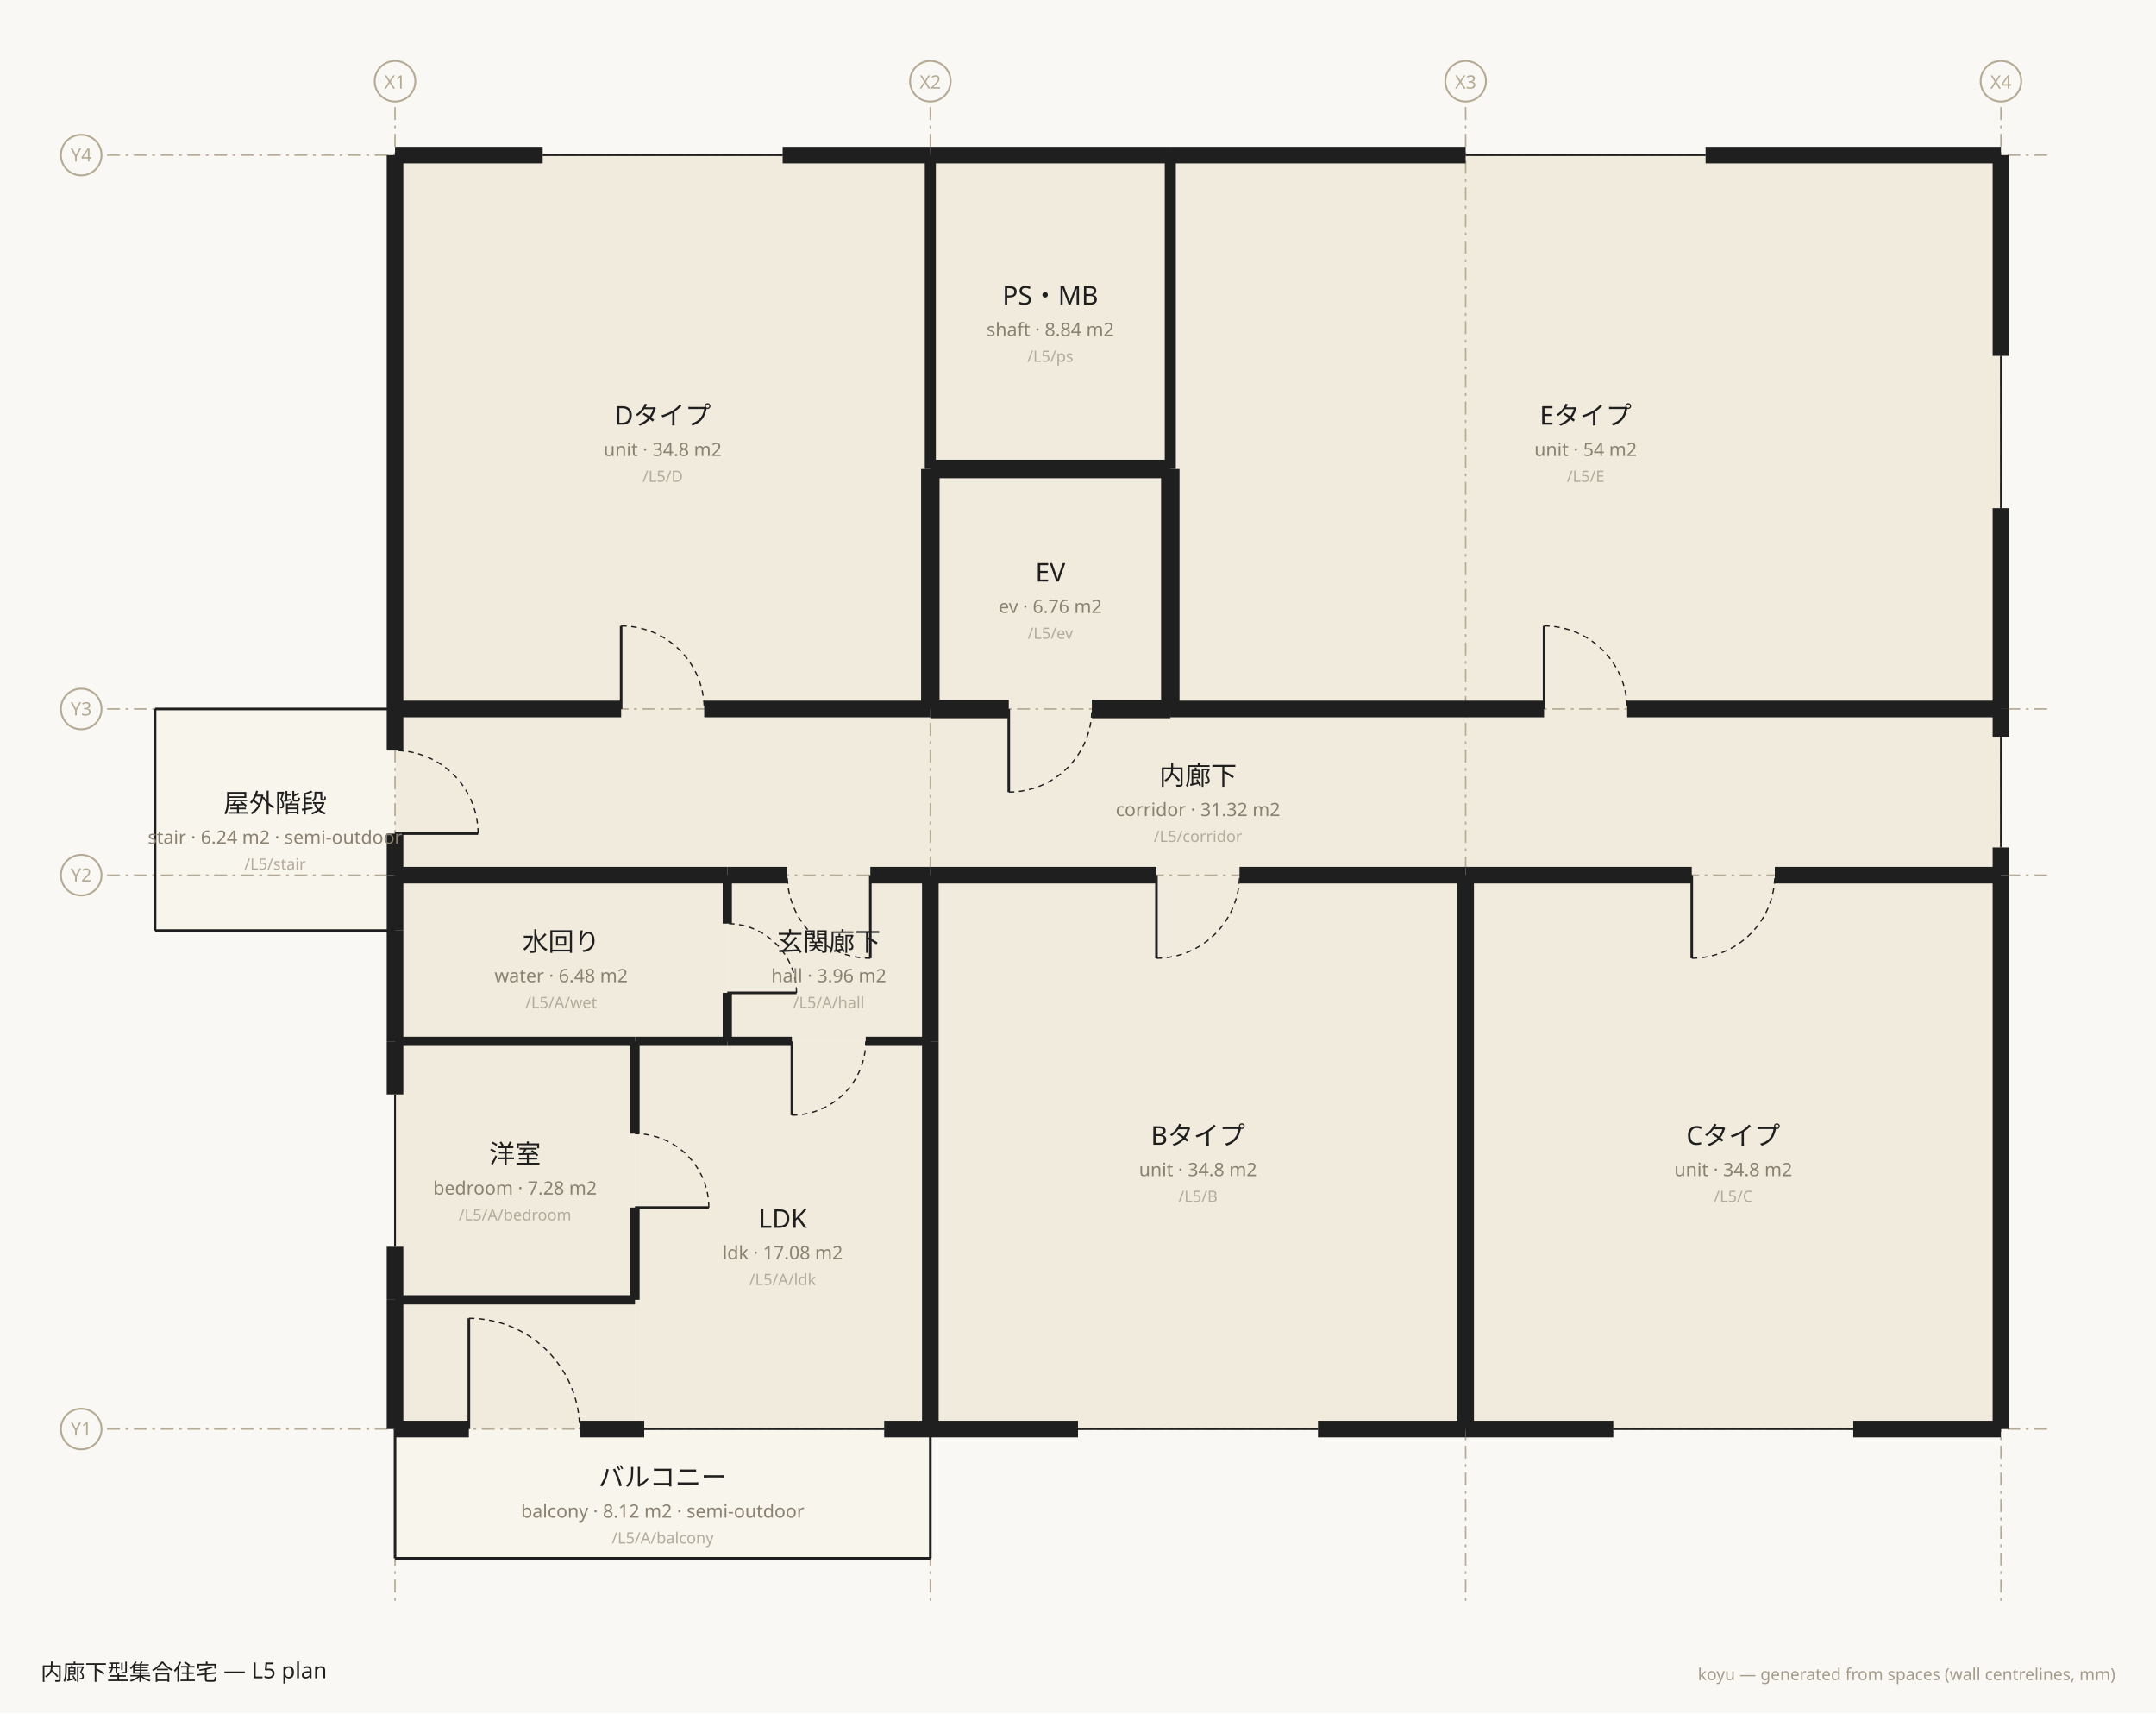
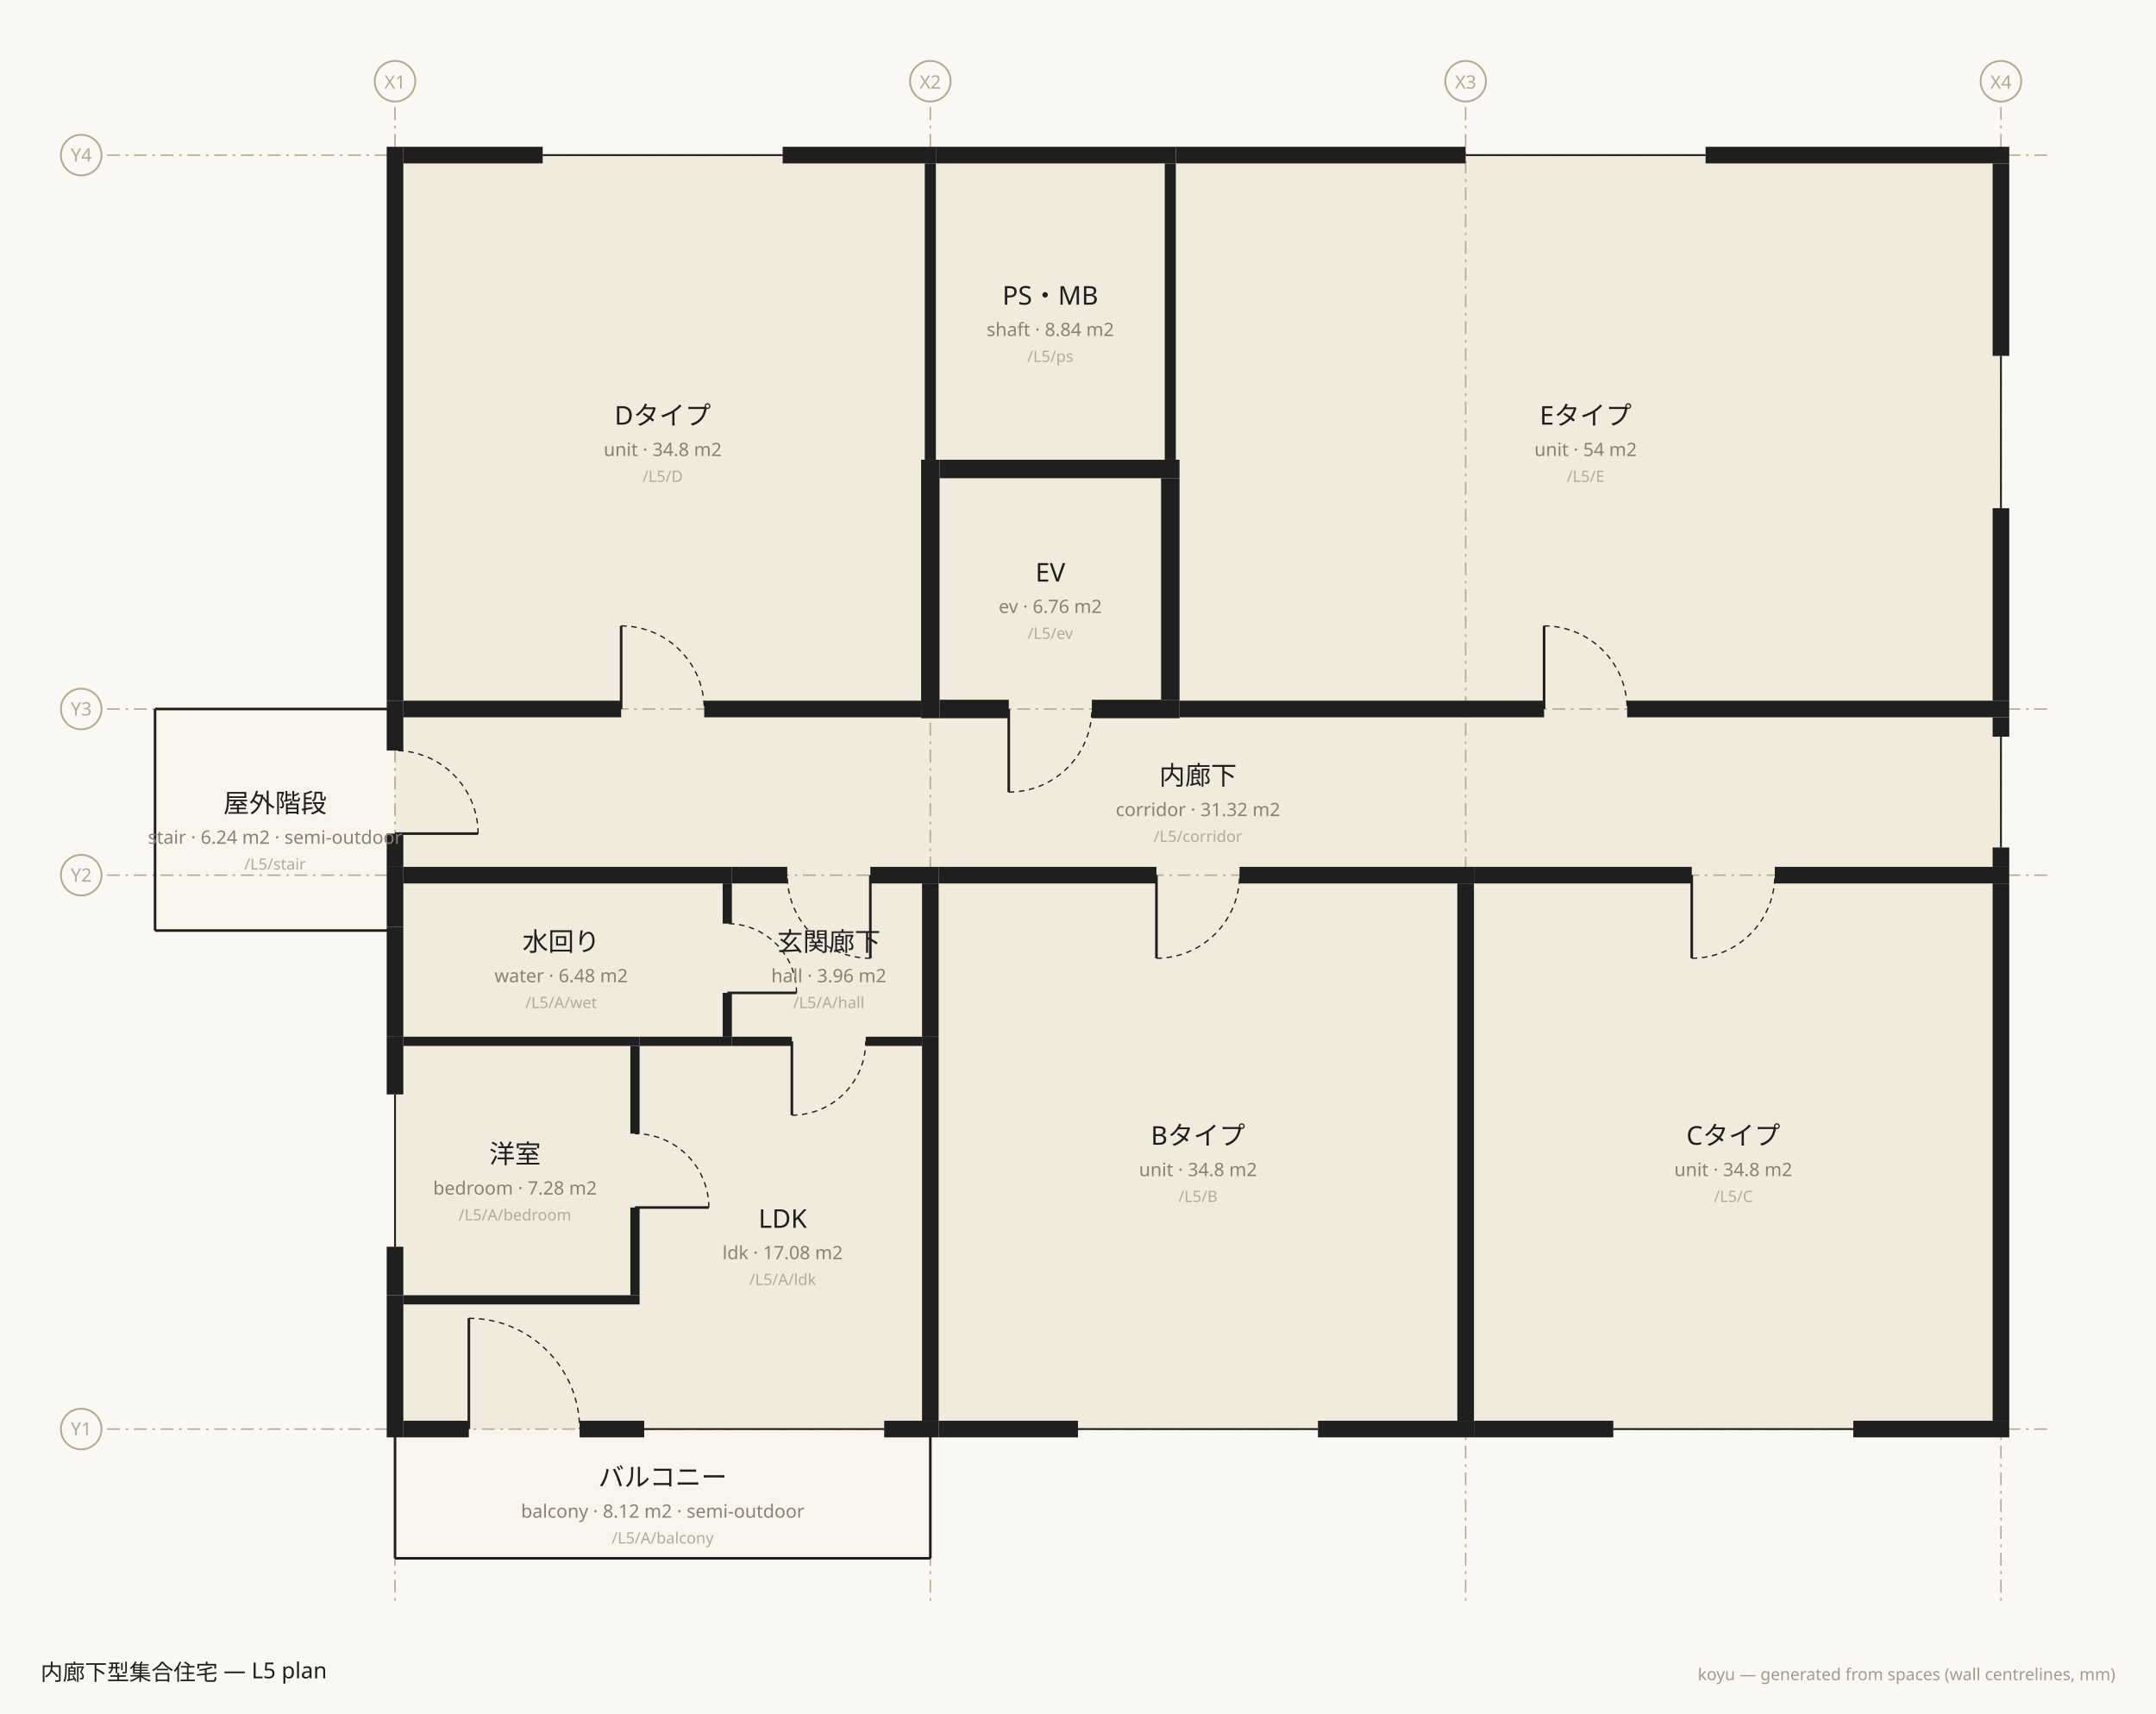
<svg xmlns="http://www.w3.org/2000/svg" width="1168" height="928" viewBox="0 0 1168 928" font-family="'Hiragino Sans','Noto Sans JP',sans-serif">
  <rect width="1168" height="928" fill="#faf8f4" />
+   <path d="M 214 844 L 504 844 L 504 774 L 214 774 Z" fill="#f8f5ec" />
+   <path d="M 214 704 L 344 704 L 344 564 L 214 564 Z" fill="#f1ebdd" />
+   <path d="M 394 564 L 504 564 L 504 474 L 394 474 Z" fill="#f1ebdd" />
+   <path d="M 214 774 L 344 774 L 344 704 L 214 704 Z" fill="#f1ebdd" />
  <path d="M 344 774 L 504 774 L 504 564 L 344 564 Z" fill="#f1ebdd" />
-   <path d="M 214 774 L 344 774 L 344 704 L 214 704 Z" fill="#f1ebdd" />
-   <path d="M 214 704 L 344 704 L 344 564 L 214 564 Z" fill="#f1ebdd" />
  <path d="M 214 564 L 394 564 L 394 474 L 214 474 Z" fill="#f1ebdd" />
-   <path d="M 394 564 L 504 564 L 504 474 L 394 474 Z" fill="#f1ebdd" />
-   <path d="M 214 844 L 504 844 L 504 774 L 214 774 Z" fill="#f8f5ec" />
  <path d="M 504 774 L 794 774 L 794 474 L 504 474 Z" fill="#f1ebdd" />
  <path d="M 794 774 L 1084 774 L 1084 474 L 794 474 Z" fill="#f1ebdd" />
-   <path d="M 214 474 L 1084 474 L 1084 384 L 214 384 Z" fill="#f1ebdd" />
  <path d="M 214 384 L 504 384 L 504 84 L 214 84 Z" fill="#f1ebdd" />
  <path d="M 634 384 L 1084 384 L 1084 84 L 634 84 Z" fill="#f1ebdd" />
+   <path d="M 214 474 L 1084 474 L 1084 384 L 214 384 Z" fill="#f1ebdd" />
  <path d="M 504 384 L 634 384 L 634 254 L 504 254 Z" fill="#f1ebdd" />
  <path d="M 504 254 L 634 254 L 634 84 L 504 84 Z" fill="#f1ebdd" />
  <path d="M 84 504 L 214 504 L 214 384 L 84 384 Z" fill="#f8f5ec" />
  <line x1="214" y1="58" x2="214" y2="870" stroke="#b5aa94" stroke-width="0.8" stroke-dasharray="7 3 1.5 3" />
  <circle cx="214" cy="44" r="11" fill="none" stroke="#b5aa94" stroke-width="1" />
  <text x="214" y="48" text-anchor="middle" font-size="10" fill="#b5aa94">X1</text>
  <line x1="504" y1="58" x2="504" y2="870" stroke="#b5aa94" stroke-width="0.8" stroke-dasharray="7 3 1.5 3" />
  <circle cx="504" cy="44" r="11" fill="none" stroke="#b5aa94" stroke-width="1" />
  <text x="504" y="48" text-anchor="middle" font-size="10" fill="#b5aa94">X2</text>
  <line x1="794" y1="58" x2="794" y2="870" stroke="#b5aa94" stroke-width="0.8" stroke-dasharray="7 3 1.5 3" />
  <circle cx="794" cy="44" r="11" fill="none" stroke="#b5aa94" stroke-width="1" />
  <text x="794" y="48" text-anchor="middle" font-size="10" fill="#b5aa94">X3</text>
  <line x1="1084" y1="58" x2="1084" y2="870" stroke="#b5aa94" stroke-width="0.8" stroke-dasharray="7 3 1.5 3" />
  <circle cx="1084" cy="44" r="11" fill="none" stroke="#b5aa94" stroke-width="1" />
  <text x="1084" y="48" text-anchor="middle" font-size="10" fill="#b5aa94">X4</text>
  <line x1="58" y1="774" x2="1110" y2="774" stroke="#b5aa94" stroke-width="0.8" stroke-dasharray="7 3 1.5 3" />
  <circle cx="44" cy="774" r="11" fill="none" stroke="#b5aa94" stroke-width="1" />
  <text x="44" y="777.5" text-anchor="middle" font-size="10" fill="#b5aa94">Y1</text>
  <line x1="58" y1="474" x2="1110" y2="474" stroke="#b5aa94" stroke-width="0.8" stroke-dasharray="7 3 1.5 3" />
  <circle cx="44" cy="474" r="11" fill="none" stroke="#b5aa94" stroke-width="1" />
  <text x="44" y="477.5" text-anchor="middle" font-size="10" fill="#b5aa94">Y2</text>
  <line x1="58" y1="384" x2="1110" y2="384" stroke="#b5aa94" stroke-width="0.8" stroke-dasharray="7 3 1.5 3" />
  <circle cx="44" cy="384" r="11" fill="none" stroke="#b5aa94" stroke-width="1" />
  <text x="44" y="387.5" text-anchor="middle" font-size="10" fill="#b5aa94">Y3</text>
  <line x1="58" y1="84" x2="1110" y2="84" stroke="#b5aa94" stroke-width="0.8" stroke-dasharray="7 3 1.5 3" />
  <circle cx="44" cy="84" r="11" fill="none" stroke="#b5aa94" stroke-width="1" />
  <text x="44" y="87.5" text-anchor="middle" font-size="10" fill="#b5aa94">Y4</text>
-   <path d="M 214 769.5 L 254 769.5 L 254 778.5 L 214 778.5 Z" fill="#1f1f1f" />
+   <path d="M 218.5 769.5 L 254 769.5 L 254 778.5 L 218.5 778.5 Z" fill="#1f1f1f" />
  <path d="M 314 769.5 L 349 769.5 L 349 778.5 L 314 778.5 Z" fill="#1f1f1f" />
-   <path d="M 479 769.5 L 504 769.5 L 504 778.5 L 479 778.5 Z" fill="#1f1f1f" />
+   <path d="M 479 769.5 L 508.5 769.5 L 508.5 778.5 L 479 778.5 Z" fill="#1f1f1f" />
  <line x1="214" y1="844" x2="504" y2="844" stroke="#1f1f1f" stroke-width="1.4" />
  <line x1="504" y1="844" x2="504" y2="774" stroke="#1f1f1f" stroke-width="1.4" />
  <line x1="214" y1="844" x2="214" y2="774" stroke="#1f1f1f" stroke-width="1.4" />
-   <path d="M 341.5 704 L 341.5 654 L 346.5 654 L 346.5 704 Z" fill="#1f1f1f" />
-   <path d="M 341.5 614 L 341.5 564 L 346.5 564 L 346.5 614 Z" fill="#1f1f1f" />
-   <path d="M 214 701.5 L 344 701.5 L 344 706.5 L 214 706.5 Z" fill="#1f1f1f" />
-   <path d="M 214 561.5 L 344 561.5 L 344 566.5 L 214 566.5 Z" fill="#1f1f1f" />
-   <path d="M 209.5 704 L 209.5 675.25 L 218.5 675.25 L 218.5 704 Z" fill="#1f1f1f" />
-   <path d="M 209.5 592.75 L 209.5 564 L 218.5 564 L 218.5 592.75 Z" fill="#1f1f1f" />
-   <path d="M 394 561.5 L 429 561.5 L 429 566.5 L 394 566.5 Z" fill="#1f1f1f" />
-   <path d="M 469 561.5 L 504 561.5 L 504 566.5 L 469 566.5 Z" fill="#1f1f1f" />
-   <path d="M 391.5 564 L 391.5 537.75 L 396.5 537.75 L 396.5 564 Z" fill="#1f1f1f" />
-   <path d="M 391.5 500.25 L 391.5 474 L 396.5 474 L 396.5 500.25 Z" fill="#1f1f1f" />
-   <path d="M 499.5 564 L 499.5 474 L 508.5 474 L 508.5 564 Z" fill="#1f1f1f" />
-   <path d="M 394 469.5 L 426.5 469.5 L 426.5 478.5 L 394 478.5 Z" fill="#1f1f1f" />
-   <path d="M 471.5 469.5 L 504 469.5 L 504 478.5 L 471.5 478.5 Z" fill="#1f1f1f" />
-   <path d="M 344 561.5 L 394 561.5 L 394 566.5 L 344 566.5 Z" fill="#1f1f1f" />
-   <path d="M 499.5 774 L 499.5 564 L 508.5 564 L 508.5 774 Z" fill="#1f1f1f" />
-   <path d="M 209.5 774 L 209.5 704 L 218.5 704 L 218.5 774 Z" fill="#1f1f1f" />
-   <path d="M 214 469.5 L 394 469.5 L 394 478.5 L 214 478.5 Z" fill="#1f1f1f" />
-   <path d="M 209.5 504 L 209.5 474 L 218.5 474 L 218.5 504 Z" fill="#1f1f1f" />
-   <path d="M 209.5 564 L 209.5 504 L 218.5 504 L 218.5 564 Z" fill="#1f1f1f" />
-   <path d="M 789.5 774 L 789.5 474 L 798.5 474 L 798.5 774 Z" fill="#1f1f1f" />
-   <path d="M 504 469.5 L 626.5 469.5 L 626.5 478.5 L 504 478.5 Z" fill="#1f1f1f" />
-   <path d="M 671.5 469.5 L 794 469.5 L 794 478.5 L 671.5 478.5 Z" fill="#1f1f1f" />
-   <path d="M 504 769.5 L 584 769.5 L 584 778.5 L 504 778.5 Z" fill="#1f1f1f" />
-   <path d="M 714 769.5 L 794 769.5 L 794 778.5 L 714 778.5 Z" fill="#1f1f1f" />
-   <path d="M 794 469.5 L 916.5 469.5 L 916.5 478.5 L 794 478.5 Z" fill="#1f1f1f" />
-   <path d="M 961.5 469.5 L 1084 469.5 L 1084 478.5 L 961.5 478.5 Z" fill="#1f1f1f" />
-   <path d="M 794 769.5 L 874 769.5 L 874 778.5 L 794 778.5 Z" fill="#1f1f1f" />
-   <path d="M 1004 769.5 L 1084 769.5 L 1084 778.5 L 1004 778.5 Z" fill="#1f1f1f" />
-   <path d="M 1079.5 774 L 1079.5 474 L 1088.5 474 L 1088.5 774 Z" fill="#1f1f1f" />
-   <path d="M 214 379.5 L 336.5 379.5 L 336.5 388.5 L 214 388.5 Z" fill="#1f1f1f" />
-   <path d="M 381.5 379.5 L 504 379.5 L 504 388.5 L 381.5 388.5 Z" fill="#1f1f1f" />
-   <path d="M 499 384 L 499 254 L 509 254 L 509 384 Z" fill="#1f1f1f" />
-   <path d="M 501 254 L 501 84 L 507 84 L 507 254 Z" fill="#1f1f1f" />
-   <path d="M 214 79.5 L 294 79.5 L 294 88.5 L 214 88.5 Z" fill="#1f1f1f" />
-   <path d="M 424 79.5 L 504 79.5 L 504 88.5 L 424 88.5 Z" fill="#1f1f1f" />
-   <path d="M 209.5 384 L 209.5 84 L 218.5 84 L 218.5 384 Z" fill="#1f1f1f" />
-   <path d="M 634 379.5 L 836.5 379.5 L 836.5 388.5 L 634 388.5 Z" fill="#1f1f1f" />
-   <path d="M 881.5 379.5 L 1084 379.5 L 1084 388.5 L 881.5 388.5 Z" fill="#1f1f1f" />
-   <path d="M 629 384 L 629 254 L 639 254 L 639 384 Z" fill="#1f1f1f" />
-   <path d="M 631 254 L 631 84 L 637 84 L 637 254 Z" fill="#1f1f1f" />
-   <path d="M 1079.5 384 L 1079.5 275.25 L 1088.5 275.25 L 1088.5 384 Z" fill="#1f1f1f" />
-   <path d="M 1079.5 192.75 L 1079.5 84 L 1088.5 84 L 1088.5 192.75 Z" fill="#1f1f1f" />
-   <path d="M 634 79.5 L 794 79.5 L 794 88.5 L 634 88.5 Z" fill="#1f1f1f" />
-   <path d="M 924 79.5 L 1084 79.5 L 1084 88.5 L 924 88.5 Z" fill="#1f1f1f" />
-   <path d="M 504 379 L 546.5 379 L 546.5 389 L 504 389 Z" fill="#1f1f1f" />
-   <path d="M 591.5 379 L 634 379 L 634 389 L 591.5 389 Z" fill="#1f1f1f" />
-   <path d="M 209.5 474 L 209.5 451.5 L 218.5 451.5 L 218.5 474 Z" fill="#1f1f1f" />
-   <path d="M 209.5 406.5 L 209.5 384 L 218.5 384 L 218.5 406.5 Z" fill="#1f1f1f" />
-   <path d="M 1079.5 474 L 1079.5 459 L 1088.5 459 L 1088.5 474 Z" fill="#1f1f1f" />
-   <path d="M 1079.5 399 L 1079.5 384 L 1088.5 384 L 1088.5 399 Z" fill="#1f1f1f" />
-   <path d="M 504 249 L 634 249 L 634 259 L 504 259 Z" fill="#1f1f1f" />
-   <path d="M 504 79.5 L 634 79.5 L 634 88.5 L 504 88.5 Z" fill="#1f1f1f" />
+   <path d="M 218.5 701.5 L 346.5 701.5 L 346.5 706.5 L 218.5 706.5 Z" fill="#1f1f1f" />
+   <path d="M 341.5 701.5 L 341.5 654 L 346.5 654 L 346.5 701.5 Z" fill="#1f1f1f" />
+   <path d="M 341.5 614 L 341.5 566.5 L 346.5 566.5 L 346.5 614 Z" fill="#1f1f1f" />
+   <path d="M 218.5 561.5 L 346.5 561.5 L 346.5 566.5 L 218.5 566.5 Z" fill="#1f1f1f" />
+   <path d="M 209.5 701.5 L 209.5 675.25 L 218.5 675.25 L 218.5 701.5 Z" fill="#1f1f1f" />
+   <path d="M 209.5 592.75 L 209.5 561.5 L 218.5 561.5 L 218.5 592.75 Z" fill="#1f1f1f" />
+   <path d="M 396.5 561.5 L 429 561.5 L 429 566.5 L 396.5 566.5 Z" fill="#1f1f1f" />
+   <path d="M 469 561.5 L 499.5 561.5 L 499.5 566.5 L 469 566.5 Z" fill="#1f1f1f" />
+   <path d="M 391.5 561.5 L 391.5 537.75 L 396.5 537.75 L 396.5 561.5 Z" fill="#1f1f1f" />
+   <path d="M 391.5 500.25 L 391.5 478.5 L 396.5 478.5 L 396.5 500.25 Z" fill="#1f1f1f" />
+   <path d="M 499.5 561.5 L 499.5 478.5 L 508.5 478.5 L 508.5 561.5 Z" fill="#1f1f1f" />
+   <path d="M 396.5 469.5 L 426.5 469.5 L 426.5 478.5 L 396.5 478.5 Z" fill="#1f1f1f" />
+   <path d="M 471.5 469.5 L 508.5 469.5 L 508.5 478.5 L 471.5 478.5 Z" fill="#1f1f1f" />
+   <path d="M 346.5 561.5 L 396.5 561.5 L 396.5 566.5 L 346.5 566.5 Z" fill="#1f1f1f" />
+   <path d="M 499.5 769.5 L 499.5 561.5 L 508.5 561.5 L 508.5 769.5 Z" fill="#1f1f1f" />
+   <path d="M 209.5 778.5 L 209.5 701.5 L 218.5 701.5 L 218.5 778.5 Z" fill="#1f1f1f" />
+   <path d="M 218.5 469.5 L 396.5 469.5 L 396.5 478.5 L 218.5 478.5 Z" fill="#1f1f1f" />
+   <path d="M 209.5 502 L 209.5 469.5 L 218.5 469.5 L 218.5 502 Z" fill="#1f1f1f" />
+   <path d="M 209.5 561.5 L 209.5 502 L 218.5 502 L 218.5 561.5 Z" fill="#1f1f1f" />
+   <path d="M 789.5 769.5 L 789.5 478.5 L 798.5 478.5 L 798.5 769.5 Z" fill="#1f1f1f" />
+   <path d="M 508.5 469.5 L 626.5 469.5 L 626.5 478.5 L 508.5 478.5 Z" fill="#1f1f1f" />
+   <path d="M 671.5 469.5 L 798.5 469.5 L 798.5 478.5 L 671.5 478.5 Z" fill="#1f1f1f" />
+   <path d="M 508.5 769.5 L 584 769.5 L 584 778.5 L 508.5 778.5 Z" fill="#1f1f1f" />
+   <path d="M 714 769.5 L 798.5 769.5 L 798.5 778.5 L 714 778.5 Z" fill="#1f1f1f" />
+   <path d="M 798.5 469.5 L 916.5 469.5 L 916.5 478.5 L 798.5 478.5 Z" fill="#1f1f1f" />
+   <path d="M 961.5 469.5 L 1088.5 469.5 L 1088.5 478.5 L 961.5 478.5 Z" fill="#1f1f1f" />
+   <path d="M 798.5 769.5 L 874 769.5 L 874 778.5 L 798.5 778.5 Z" fill="#1f1f1f" />
+   <path d="M 1004 769.5 L 1088.5 769.5 L 1088.5 778.5 L 1004 778.5 Z" fill="#1f1f1f" />
+   <path d="M 1079.5 769.5 L 1079.5 478.5 L 1088.5 478.5 L 1088.5 769.5 Z" fill="#1f1f1f" />
+   <path d="M 218.5 379.5 L 336.5 379.5 L 336.5 388.5 L 218.5 388.5 Z" fill="#1f1f1f" />
+   <path d="M 381.5 379.5 L 499 379.5 L 499 388.5 L 381.5 388.5 Z" fill="#1f1f1f" />
+   <path d="M 499 389 L 499 249 L 509 249 L 509 389 Z" fill="#1f1f1f" />
+   <path d="M 501 249 L 501 88.5 L 507 88.5 L 507 249 Z" fill="#1f1f1f" />
+   <path d="M 218.5 79.5 L 294 79.5 L 294 88.5 L 218.5 88.5 Z" fill="#1f1f1f" />
+   <path d="M 424 79.5 L 507 79.5 L 507 88.5 L 424 88.5 Z" fill="#1f1f1f" />
+   <path d="M 209.5 379.5 L 209.5 79.5 L 218.5 79.5 L 218.5 379.5 Z" fill="#1f1f1f" />
+   <path d="M 639 379.5 L 836.5 379.5 L 836.5 388.5 L 639 388.5 Z" fill="#1f1f1f" />
+   <path d="M 881.5 379.5 L 1088.5 379.5 L 1088.5 388.5 L 881.5 388.5 Z" fill="#1f1f1f" />
+   <path d="M 629 379 L 629 259 L 639 259 L 639 379 Z" fill="#1f1f1f" />
+   <path d="M 631 249 L 631 88.5 L 637 88.5 L 637 249 Z" fill="#1f1f1f" />
+   <path d="M 1079.5 379.5 L 1079.5 275.25 L 1088.5 275.25 L 1088.5 379.5 Z" fill="#1f1f1f" />
+   <path d="M 1079.5 192.75 L 1079.5 88.5 L 1088.5 88.5 L 1088.5 192.75 Z" fill="#1f1f1f" />
+   <path d="M 637 79.5 L 794 79.5 L 794 88.5 L 637 88.5 Z" fill="#1f1f1f" />
+   <path d="M 924 79.5 L 1088.5 79.5 L 1088.5 88.5 L 924 88.5 Z" fill="#1f1f1f" />
+   <path d="M 509 379 L 546.5 379 L 546.5 389 L 509 389 Z" fill="#1f1f1f" />
+   <path d="M 591.5 379 L 639 379 L 639 389 L 591.5 389 Z" fill="#1f1f1f" />
+   <path d="M 209.5 469.5 L 209.5 451.5 L 218.5 451.5 L 218.5 469.5 Z" fill="#1f1f1f" />
+   <path d="M 209.5 406.5 L 209.5 379.5 L 218.5 379.5 L 218.5 406.5 Z" fill="#1f1f1f" />
+   <path d="M 1079.5 469.5 L 1079.5 459 L 1088.5 459 L 1088.5 469.5 Z" fill="#1f1f1f" />
+   <path d="M 1079.5 399 L 1079.5 388.5 L 1088.5 388.5 L 1088.5 399 Z" fill="#1f1f1f" />
+   <path d="M 509 249 L 639 249 L 639 259 L 509 259 Z" fill="#1f1f1f" />
+   <path d="M 507 79.5 L 637 79.5 L 637 88.5 L 507 88.5 Z" fill="#1f1f1f" />
  <line x1="84" y1="504" x2="214" y2="504" stroke="#1f1f1f" stroke-width="1.4" />
  <line x1="84" y1="384" x2="214" y2="384" stroke="#1f1f1f" stroke-width="1.4" />
  <line x1="84" y1="504" x2="84" y2="384" stroke="#1f1f1f" stroke-width="1.4" />
  <line x1="254" y1="774" x2="254" y2="714" stroke="#1f1f1f" stroke-width="1.4" />
  <path d="M 254 714 A 60 60 0 0 1 314 774" fill="none" stroke="#1f1f1f" stroke-width="0.7" stroke-dasharray="3 2.5" />
  <line x1="349" y1="774" x2="479" y2="774" stroke="#1f1f1f" stroke-width="1" />
  <line x1="344" y1="654" x2="384" y2="654" stroke="#1f1f1f" stroke-width="1.4" />
  <path d="M 384 654 A 40 40 0 0 0 344 614" fill="none" stroke="#1f1f1f" stroke-width="0.7" stroke-dasharray="3 2.5" />
  <line x1="214" y1="675.25" x2="214" y2="592.75" stroke="#1f1f1f" stroke-width="1" />
  <line x1="429" y1="564" x2="429" y2="604" stroke="#1f1f1f" stroke-width="1.4" />
  <path d="M 429 604 A 40 40 0 0 0 469 564" fill="none" stroke="#1f1f1f" stroke-width="0.7" stroke-dasharray="3 2.5" />
  <line x1="394" y1="537.75" x2="431.5" y2="537.75" stroke="#1f1f1f" stroke-width="1.4" />
  <path d="M 431.5 537.75 A 37.5 37.5 0 0 0 394 500.25" fill="none" stroke="#1f1f1f" stroke-width="0.7" stroke-dasharray="3 2.5" />
  <line x1="471.5" y1="474" x2="471.5" y2="519" stroke="#1f1f1f" stroke-width="1.4" />
  <path d="M 471.5 519 A 45 45 0 0 1 426.5 474" fill="none" stroke="#1f1f1f" stroke-width="0.7" stroke-dasharray="3 2.5" />
  <line x1="626.5" y1="474" x2="626.5" y2="519" stroke="#1f1f1f" stroke-width="1.4" />
  <path d="M 626.5 519 A 45 45 0 0 0 671.5 474" fill="none" stroke="#1f1f1f" stroke-width="0.7" stroke-dasharray="3 2.5" />
  <line x1="584" y1="774" x2="714" y2="774" stroke="#1f1f1f" stroke-width="1" />
  <line x1="916.5" y1="474" x2="916.5" y2="519" stroke="#1f1f1f" stroke-width="1.4" />
  <path d="M 916.5 519 A 45 45 0 0 0 961.5 474" fill="none" stroke="#1f1f1f" stroke-width="0.7" stroke-dasharray="3 2.5" />
  <line x1="874" y1="774" x2="1004" y2="774" stroke="#1f1f1f" stroke-width="1" />
  <line x1="336.5" y1="384" x2="336.5" y2="339" stroke="#1f1f1f" stroke-width="1.4" />
  <path d="M 336.5 339 A 45 45 0 0 1 381.5 384" fill="none" stroke="#1f1f1f" stroke-width="0.7" stroke-dasharray="3 2.5" />
  <line x1="294" y1="84" x2="424" y2="84" stroke="#1f1f1f" stroke-width="1" />
  <line x1="836.5" y1="384" x2="836.5" y2="339" stroke="#1f1f1f" stroke-width="1.4" />
  <path d="M 836.5 339 A 45 45 0 0 1 881.5 384" fill="none" stroke="#1f1f1f" stroke-width="0.7" stroke-dasharray="3 2.5" />
  <line x1="1084" y1="275.25" x2="1084" y2="192.75" stroke="#1f1f1f" stroke-width="1" />
  <line x1="794" y1="84" x2="924" y2="84" stroke="#1f1f1f" stroke-width="1" />
  <line x1="546.5" y1="384" x2="546.5" y2="429" stroke="#1f1f1f" stroke-width="1.4" />
  <path d="M 546.5 429 A 45 45 0 0 0 591.5 384" fill="none" stroke="#1f1f1f" stroke-width="0.7" stroke-dasharray="3 2.5" />
  <line x1="214" y1="451.5" x2="259" y2="451.5" stroke="#1f1f1f" stroke-width="1.4" />
  <path d="M 259 451.5 A 45 45 0 0 0 214 406.5" fill="none" stroke="#1f1f1f" stroke-width="0.7" stroke-dasharray="3 2.5" />
  <line x1="1084" y1="459" x2="1084" y2="399" stroke="#1f1f1f" stroke-width="1" />
+   <text x="359" y="805" text-anchor="middle" font-size="14" fill="#1f1f1f">バルコニー</text>
+   <text x="359" y="822" text-anchor="middle" font-size="10" fill="#8a8171">balcony · 8.12 m2 · semi-outdoor</text>
+   <text x="359" y="836" text-anchor="middle" font-size="8.5" fill="#b3ab9c">/L5/A/balcony</text>
+   <text x="279" y="630" text-anchor="middle" font-size="14" fill="#1f1f1f">洋室</text>
+   <text x="279" y="647" text-anchor="middle" font-size="10" fill="#8a8171">bedroom · 7.28 m2</text>
+   <text x="279" y="661" text-anchor="middle" font-size="8.5" fill="#b3ab9c">/L5/A/bedroom</text>
+   <text x="449" y="515" text-anchor="middle" font-size="14" fill="#1f1f1f">玄関廊下</text>
+   <text x="449" y="532" text-anchor="middle" font-size="10" fill="#8a8171">hall · 3.96 m2</text>
+   <text x="449" y="546" text-anchor="middle" font-size="8.5" fill="#b3ab9c">/L5/A/hall</text>
  <text x="424" y="665" text-anchor="middle" font-size="14" fill="#1f1f1f">LDK</text>
  <text x="424" y="682" text-anchor="middle" font-size="10" fill="#8a8171">ldk · 17.08 m2</text>
  <text x="424" y="696" text-anchor="middle" font-size="8.5" fill="#b3ab9c">/L5/A/ldk</text>
-   <text x="279" y="630" text-anchor="middle" font-size="14" fill="#1f1f1f">洋室</text>
-   <text x="279" y="647" text-anchor="middle" font-size="10" fill="#8a8171">bedroom · 7.28 m2</text>
-   <text x="279" y="661" text-anchor="middle" font-size="8.5" fill="#b3ab9c">/L5/A/bedroom</text>
  <text x="304" y="515" text-anchor="middle" font-size="14" fill="#1f1f1f">水回り</text>
  <text x="304" y="532" text-anchor="middle" font-size="10" fill="#8a8171">water · 6.48 m2</text>
  <text x="304" y="546" text-anchor="middle" font-size="8.5" fill="#b3ab9c">/L5/A/wet</text>
-   <text x="449" y="515" text-anchor="middle" font-size="14" fill="#1f1f1f">玄関廊下</text>
-   <text x="449" y="532" text-anchor="middle" font-size="10" fill="#8a8171">hall · 3.96 m2</text>
-   <text x="449" y="546" text-anchor="middle" font-size="8.5" fill="#b3ab9c">/L5/A/hall</text>
-   <text x="359" y="805" text-anchor="middle" font-size="14" fill="#1f1f1f">バルコニー</text>
-   <text x="359" y="822" text-anchor="middle" font-size="10" fill="#8a8171">balcony · 8.12 m2 · semi-outdoor</text>
-   <text x="359" y="836" text-anchor="middle" font-size="8.5" fill="#b3ab9c">/L5/A/balcony</text>
  <text x="649" y="620" text-anchor="middle" font-size="14" fill="#1f1f1f">Bタイプ</text>
  <text x="649" y="637" text-anchor="middle" font-size="10" fill="#8a8171">unit · 34.8 m2</text>
  <text x="649" y="651" text-anchor="middle" font-size="8.5" fill="#b3ab9c">/L5/B</text>
  <text x="939" y="620" text-anchor="middle" font-size="14" fill="#1f1f1f">Cタイプ</text>
  <text x="939" y="637" text-anchor="middle" font-size="10" fill="#8a8171">unit · 34.8 m2</text>
  <text x="939" y="651" text-anchor="middle" font-size="8.5" fill="#b3ab9c">/L5/C</text>
-   <text x="649" y="425" text-anchor="middle" font-size="14" fill="#1f1f1f">内廊下</text>
-   <text x="649" y="442" text-anchor="middle" font-size="10" fill="#8a8171">corridor · 31.32 m2</text>
-   <text x="649" y="456" text-anchor="middle" font-size="8.5" fill="#b3ab9c">/L5/corridor</text>
  <text x="359" y="230" text-anchor="middle" font-size="14" fill="#1f1f1f">Dタイプ</text>
  <text x="359" y="247" text-anchor="middle" font-size="10" fill="#8a8171">unit · 34.8 m2</text>
  <text x="359" y="261" text-anchor="middle" font-size="8.5" fill="#b3ab9c">/L5/D</text>
  <text x="859" y="230" text-anchor="middle" font-size="14" fill="#1f1f1f">Eタイプ</text>
  <text x="859" y="247" text-anchor="middle" font-size="10" fill="#8a8171">unit · 54 m2</text>
  <text x="859" y="261" text-anchor="middle" font-size="8.5" fill="#b3ab9c">/L5/E</text>
+   <text x="649" y="425" text-anchor="middle" font-size="14" fill="#1f1f1f">内廊下</text>
+   <text x="649" y="442" text-anchor="middle" font-size="10" fill="#8a8171">corridor · 31.32 m2</text>
+   <text x="649" y="456" text-anchor="middle" font-size="8.5" fill="#b3ab9c">/L5/corridor</text>
  <text x="569" y="315" text-anchor="middle" font-size="14" fill="#1f1f1f">EV</text>
  <text x="569" y="332" text-anchor="middle" font-size="10" fill="#8a8171">ev · 6.76 m2</text>
  <text x="569" y="346" text-anchor="middle" font-size="8.5" fill="#b3ab9c">/L5/ev</text>
  <text x="569" y="165" text-anchor="middle" font-size="14" fill="#1f1f1f">PS・MB</text>
  <text x="569" y="182" text-anchor="middle" font-size="10" fill="#8a8171">shaft · 8.84 m2</text>
  <text x="569" y="196" text-anchor="middle" font-size="8.5" fill="#b3ab9c">/L5/ps</text>
  <text x="149" y="440" text-anchor="middle" font-size="14" fill="#1f1f1f">屋外階段</text>
  <text x="149" y="457" text-anchor="middle" font-size="10" fill="#8a8171">stair · 6.24 m2 · semi-outdoor</text>
  <text x="149" y="471" text-anchor="middle" font-size="8.5" fill="#b3ab9c">/L5/stair</text>
  <text x="22" y="910" font-size="12" fill="#1f1f1f">内廊下型集合住宅 — L5 plan</text>
  <text x="1146" y="910" text-anchor="end" font-size="9" fill="#a49b8a">koyu — generated from spaces (wall centrelines, mm)</text>
</svg>
